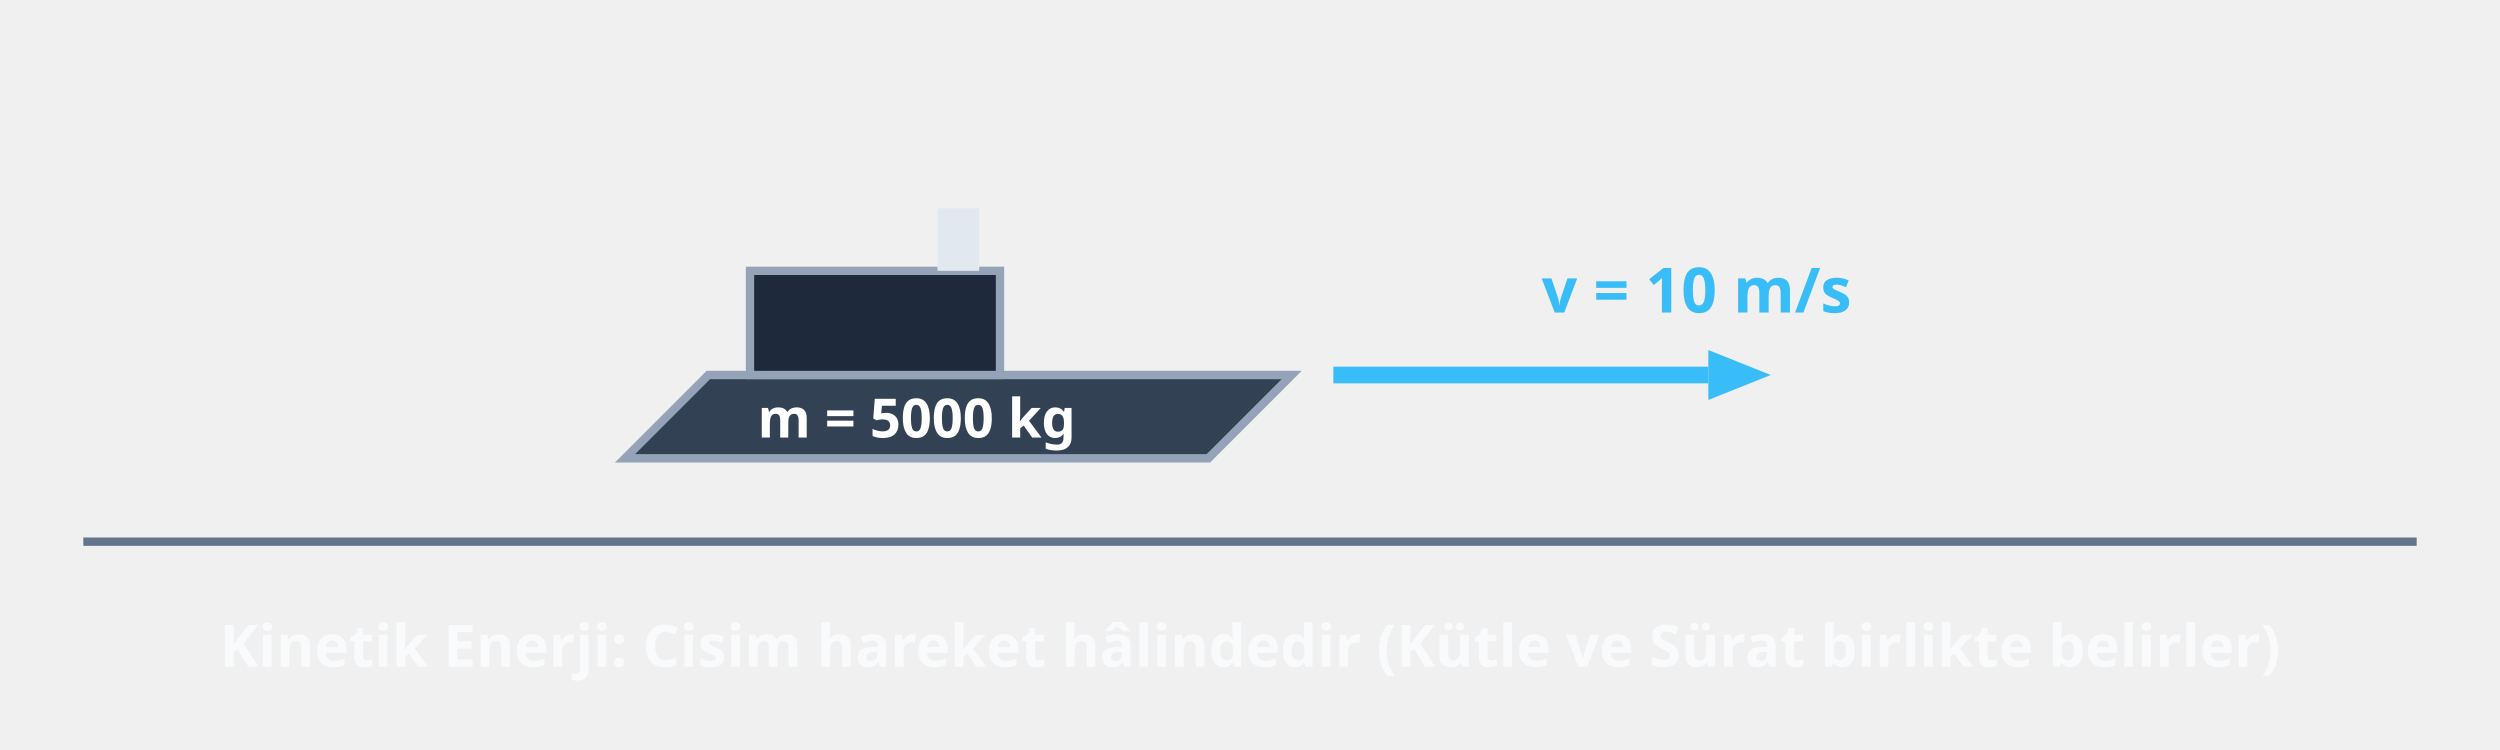
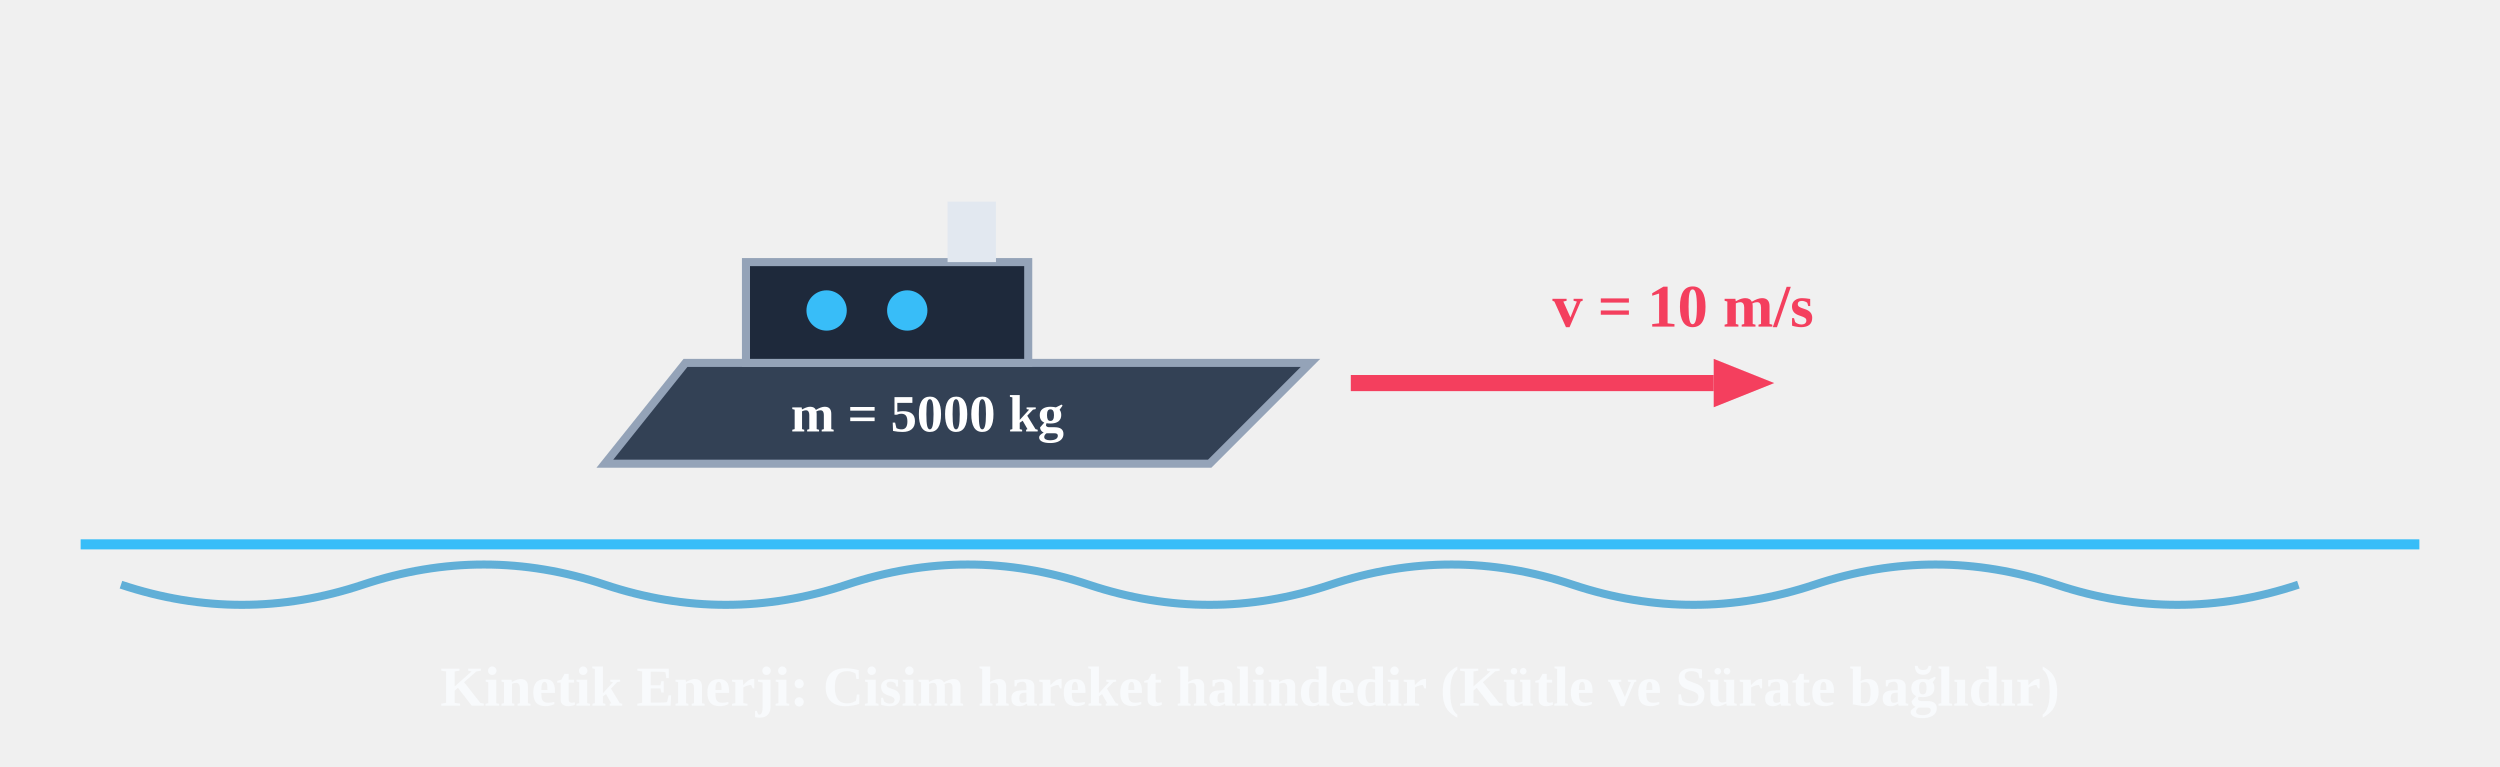
- <svg xmlns="http://www.w3.org/2000/svg" viewBox="0 0 600 180" width="100%" height="100%">
+ <svg xmlns="http://www.w3.org/2000/svg" viewBox="0 0 620 190" width="100%" height="100%">
  <rect width="100%" height="100%" fill="none" />
-   <line x1="20" y1="130" x2="580" y2="130" stroke="#64748b" stroke-width="2" />
-   <g transform="translate(150, 40)">
-     <path d="M 0 70 L 140 70 L 160 50 L 20 50 Z" fill="#334155" stroke="#94a3b8" stroke-width="2" />
-     <rect x="30" y="25" width="60" height="25" fill="#1e293b" stroke="#94a3b8" stroke-width="2" />
-     <rect x="75" y="10" width="10" height="15" fill="#e2e8f0" />
-     <line x1="170" y1="50" x2="260" y2="50" stroke="#38bdf8" stroke-width="4" />
-     <polygon points="260,44 275,50 260,56" fill="#38bdf8" />
-     <text x="220" y="35" fill="#38bdf8" font-size="15" font-weight="bold" font-family="system-ui, sans-serif">v = 10 m/s</text>
-     <text x="70" y="65" fill="#ffffff" font-size="13" font-weight="bold" text-anchor="middle" font-family="system-ui, sans-serif">m = 5000 kg</text>
+   <line x1="20" y1="135" x2="600" y2="135" stroke="#38bdf8" stroke-width="2.5" />
+   <path d="M 30 145 Q 60 155 90 145 T 150 145 T 210 145 T 270 145 T 330 145 T 390 145 T 450 145 T 510 145 T 570 145" fill="none" stroke="#0284c7" stroke-width="2" opacity="0.6" />
+   <g transform="translate(150, 45)">
+     <path d="M 0 70 L 150 70 L 175 45 L 20 45 Z" fill="#334155" stroke="#94a3b8" stroke-width="2" />
+     <rect x="35" y="20" width="70" height="25" fill="#1e293b" stroke="#94a3b8" stroke-width="2" />
+     <rect x="85" y="5" width="12" height="15" fill="#e2e8f0" />
+     <circle cx="55" cy="32" r="5" fill="#38bdf8" />
+     <circle cx="75" cy="32" r="5" fill="#38bdf8" />
+     <text x="80" y="62" fill="#ffffff" font-size="13" font-weight="bold" text-anchor="middle">m = 5000 kg</text>
+     <line x1="185" y1="50" x2="275" y2="50" stroke="#f43f5e" stroke-width="4" />
+     <polygon points="275,44 290,50 275,56" fill="#f43f5e" />
+     <text x="235" y="36" fill="#f43f5e" font-size="15" font-weight="bold">v = 10 m/s</text>
  </g>
-   <text x="300" y="160" fill="#f8fafc" font-size="14" font-weight="bold" text-anchor="middle" font-family="system-ui, sans-serif">Kinetik Enerji: Cisim hareket hâlindedir (Kütle ve Sürat birlikte belirler)</text>
+   <text x="310" y="175" fill="#f8fafc" font-size="14" font-weight="bold" text-anchor="middle">Kinetik Enerji: Cisim hareket halindedir (Kütle ve Sürate bağlıdır)</text>
</svg>
